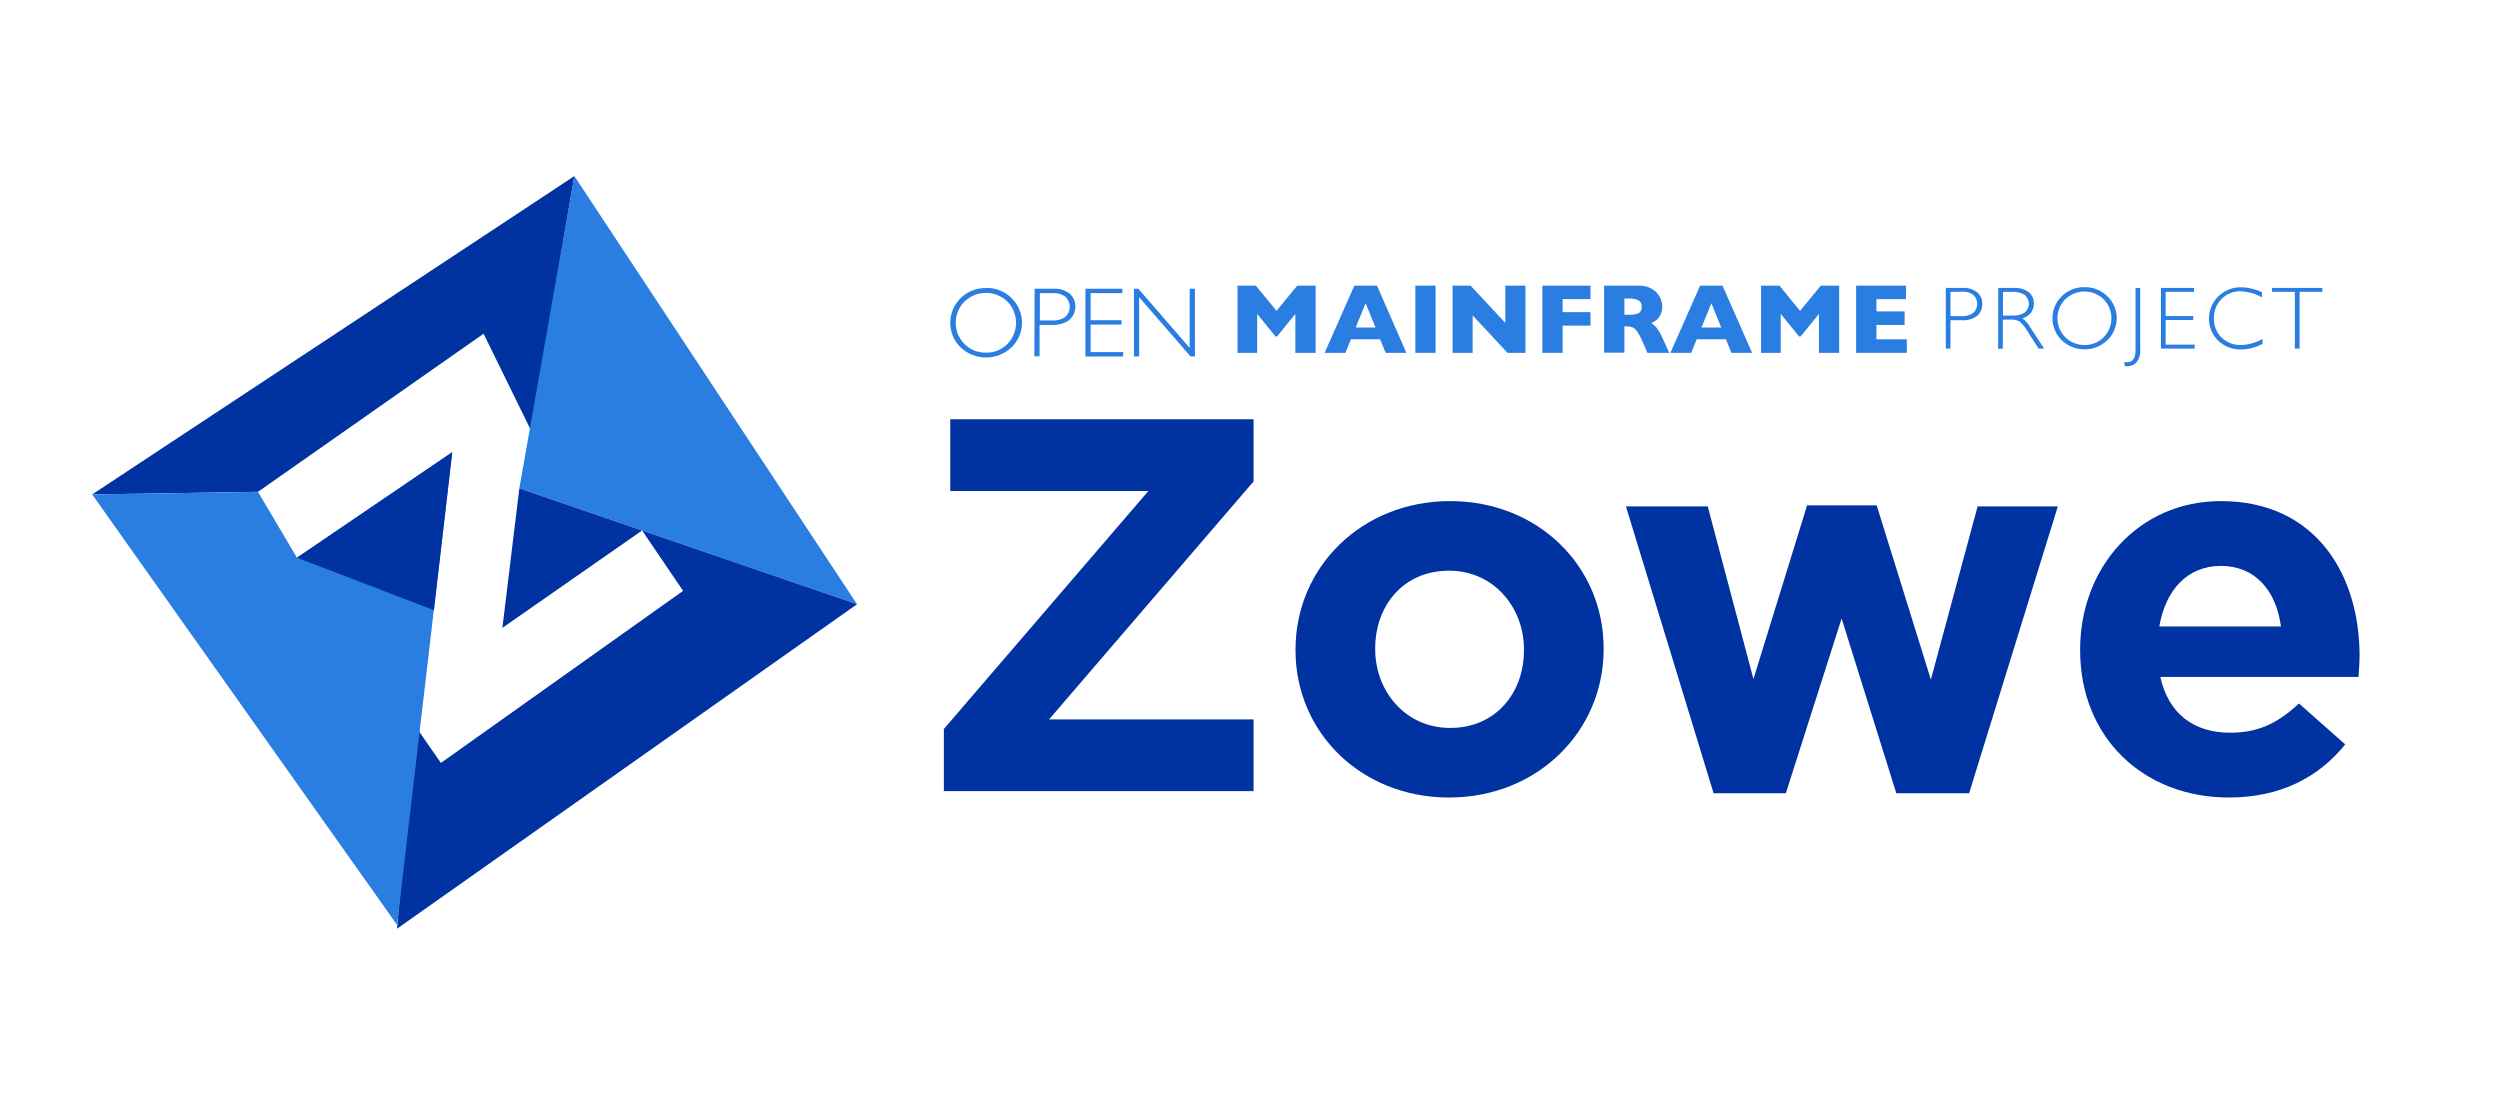
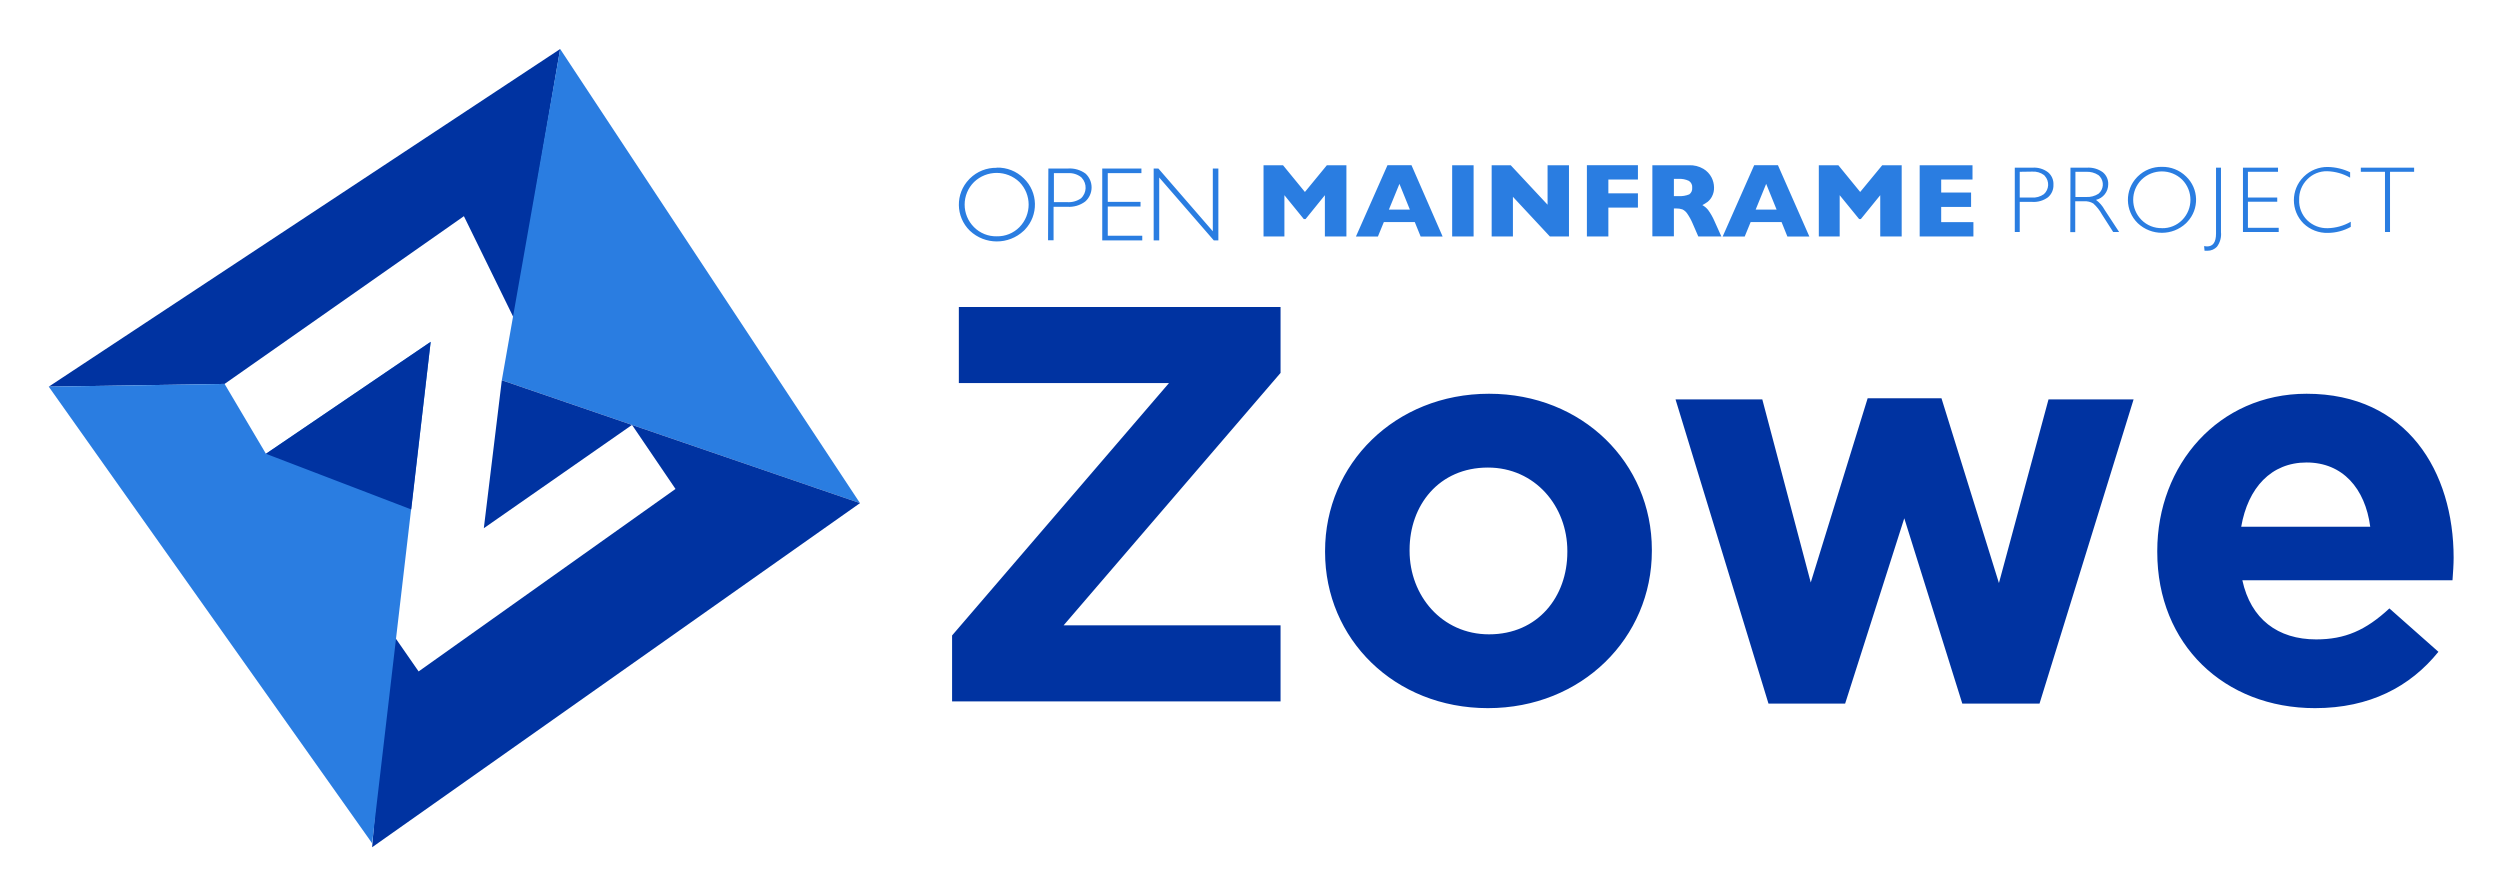
- <svg xmlns="http://www.w3.org/2000/svg" id="Layer_1" data-name="Layer 1" viewBox="0 0 792 353.86">
+ <svg xmlns="http://www.w3.org/2000/svg" role="img" viewBox="14.64 41.14 746.72 267.22">
  <defs>
-     <style>.cls-1{fill:#0033a1;}.cls-2{fill:#2a7de1;}</style>
+     <style>.cls-1{fill:#0033a1}.cls-2{fill:#2a7de1}</style>
  </defs>
-   <polygon class="cls-1" points="168.197 136.32 181.956 55.782 29.202 156.633 81.719 155.81 153.203 105.713 168.197 136.32" />
-   <polygon class="cls-2" points="271.51 191.418 164.529 154.712 181.954 55.777 271.51 191.418" />
-   <polyline class="cls-1" points="131.223 229.511 139.675 241.691 216.405 187.184 203.42 168.057 159.152 198.91 164.527 154.716 271.508 191.416 125.787 294.202" />
-   <polygon class="cls-2" points="29.2 156.634 81.723 155.811 94.075 176.677 143.275 143.238 125.788 293.012 29.2 156.634" />
-   <path class="cls-2" d="M616.432,91.22h5.295a6.886,6.886,0,0,1,4.631,1.37,4.524,4.524,0,0,1,1.622,3.716,4.675,4.675,0,0,1-1.622,3.753,7.147,7.147,0,0,1-4.791,1.382h-3.655V110.433h-1.48Zm1.48,1.235v7.696h3.563a5.578,5.578,0,0,0,3.655-1.02,3.847,3.847,0,0,0,.276-5.436.349.349,0,0,1-.043-.049l-.19-.209a5.329,5.329,0,0,0-3.507-1.038Z" />
-   <path class="cls-2" d="M633.063,91.22h4.908a7.286,7.286,0,0,1,4.736,1.351,4.435,4.435,0,0,1,1.634,3.618,4.772,4.772,0,0,1-3.655,4.656,8.891,8.891,0,0,1,2.561,2.948l4.349,6.64h-1.775l-3.348-5.233a12.511,12.511,0,0,0-2.598-3.292,4.845,4.845,0,0,0-2.733-.657h-2.653v9.22H633.008Zm1.48,1.235v7.524h3.176a6.188,6.188,0,0,0,3.735-.983,3.62,3.62,0,0,0,.424-5.098l-.442-.442a6.153,6.153,0,0,0-3.753-1.001Z" />
-   <path class="cls-2" d="M660.372,90.975a10.008,10.008,0,0,1,7.217,2.862,9.627,9.627,0,0,1,.344,13.611c-.037.037-.074.074-.111.117l-.233.246a10.499,10.499,0,0,1-14.416,0,9.745,9.745,0,0,1-.203-13.771l.012-.006.19-.197a9.951,9.951,0,0,1,7.199-2.862m0,18.323a8.241,8.241,0,0,0,6.062-2.445,8.587,8.587,0,0,0,0-12.051,8.711,8.711,0,0,0-12.143,0,8.508,8.508,0,0,0,0,12.033,8.307,8.307,0,0,0,6.081,2.445" />
-   <path class="cls-2" d="M678.022,91.222v19.25a6.229,6.229,0,0,1-1.192,4.349,3.85,3.85,0,0,1-2.832,1.216q-.442.018-.884,0l-.135-1.388a4.621,4.621,0,0,0,.866.098c1.812,0,2.696-1.271,2.696-3.851V91.222Z" />
-   <polygon class="cls-2" points="695.057 91.222 695.057 92.456 686.071 92.456 686.071 100.134 694.824 100.134 694.824 101.387 686.071 101.387 686.071 109.182 695.266 109.182 695.266 110.429 684.585 110.429 684.585 91.222 695.057 91.222" />
-   <path class="cls-2" d="M716.595,92.589v1.615A14.698,14.698,0,0,0,709.74,92.282a8.069,8.069,0,0,0-5.964,2.445A8.245,8.245,0,0,0,701.368,100.808a8.144,8.144,0,0,0,2.408,6.118,8.474,8.474,0,0,0,6.179,2.371,14.51,14.51,0,0,0,6.83-1.923v1.536a14.271,14.271,0,0,1-6.793,1.794,10.069,10.069,0,0,1-7.315-2.813,9.835,9.835,0,0,1-.006-13.906.006.006,0,0,0,.006-.006.702.702,0,0,0,.135-.135,10.02,10.02,0,0,1,7.107-2.832,16.137,16.137,0,0,1,6.756,1.615" />
-   <polygon class="cls-2" points="735.709 91.222 735.709 92.456 728.51 92.456 728.51 110.429 727.005 110.429 727.005 92.456 719.788 92.456 719.788 91.222 735.709 91.222" />
-   <polygon class="cls-2" points="416.797 111.778 410.365 111.778 410.365 99.444 404.592 106.582 404.076 106.582 398.277 99.444 398.277 111.778 392.043 111.778 392.043 90.495 397.86 90.495 404.401 98.48 410.961 90.495 416.797 90.495 416.797 111.778" />
-   <path class="cls-2" d="M445.533,111.781h-6.566l-1.751-4.312H427.978l-1.769,4.312h-6.566L429.059,90.491h7.18Zm-9.779-8.028-3.12-7.696-3.151,7.696Z" />
-   <rect class="cls-2" x="448.383" y="90.496" width="6.406" height="21.283" />
-   <polygon class="cls-2" points="483.276 111.778 477.576 111.778 466.532 99.923 466.532 111.778 460.181 111.778 460.181 90.495 465.875 90.495 476.882 102.288 476.882 90.495 483.276 90.495 483.276 111.778" />
-   <polygon class="cls-2" points="503.871 103.156 495.039 103.156 495.039 111.779 488.626 111.779 488.626 90.49 503.871 90.49 503.871 94.765 495.039 94.765 495.039 98.887 503.871 98.887 503.871 103.156" />
-   <path class="cls-2" d="M528.795,111.778h-6.892l-1.671-3.845a16.486,16.486,0,0,0-1.658-3.028,3.571,3.571,0,0,0-1.437-1.228,5.215,5.215,0,0,0-1.812-.27h-.713v8.317h-6.431V90.495H519.096a7.868,7.868,0,0,1,4.33,1.075,6.463,6.463,0,0,1,2.445,2.598,6.726,6.726,0,0,1,.731,2.924,5.413,5.413,0,0,1-.614,2.733,4.992,4.992,0,0,1-1.308,1.615,14.601,14.601,0,0,1-1.56.964,5.909,5.909,0,0,1,1.695,1.425,16.982,16.982,0,0,1,1.886,3.292Zm-8.716-14.57a2.153,2.153,0,0,0-.983-2.039,6.283,6.283,0,0,0-3.139-.596h-1.345v5.141h1.37a7.194,7.194,0,0,0,3.231-.522,2.149,2.149,0,0,0,.866-1.923" />
-   <path class="cls-2" d="M555.072,111.781h-6.566l-1.732-4.312h-9.238l-1.769,4.312H529.182l9.41-21.289h7.101Zm-9.779-8.028L542.173,96.056l-3.139,7.696Z" />
-   <polygon class="cls-2" points="582.651 111.778 576.245 111.778 576.245 99.444 570.446 106.582 569.949 106.582 564.132 99.444 564.132 111.778 557.897 111.778 557.897 90.495 563.733 90.495 570.256 98.48 576.84 90.495 582.651 90.495 582.651 111.778" />
-   <polygon class="cls-2" points="604.074 111.778 588.024 111.778 588.024 90.495 603.804 90.495 603.804 94.764 594.449 94.764 594.449 98.652 603.38 98.652 603.38 102.945 594.449 102.945 594.449 107.485 604.074 107.485 604.074 111.778" />
-   <path class="cls-2" d="M312.359,91.206a11.031,11.031,0,0,1,8.065,3.194,10.857,10.857,0,0,1,.319,15.35.188.188,0,0,0-.049.049l-.27.264a11.737,11.737,0,0,1-16.093,0,10.891,10.891,0,0,1-.209-15.393l.209-.215a11.08,11.08,0,0,1,8.028-3.194m0,20.46a9.219,9.219,0,0,0,6.775-2.733,9.622,9.622,0,0,0,0-13.47,9.79,9.79,0,0,0-13.568,0,9.502,9.502,0,0,0-.025,13.446l.025.025a9.261,9.261,0,0,0,6.793,2.733" />
-   <path class="cls-2" d="M327.771,91.471h5.915a7.961,7.961,0,0,1,5.196,1.523,5.613,5.613,0,0,1-.117,8.354,8.052,8.052,0,0,1-5.332,1.56H329.332v9.987h-1.652Zm1.658,1.388v8.661h4.005a6.425,6.425,0,0,0,4.079-1.136,4.346,4.346,0,0,0,.233-6.136.894.894,0,0,0-.215-.215,5.738,5.738,0,0,0-3.845-1.173Z" />
-   <polygon class="cls-2" points="355.568 91.474 355.568 92.862 345.519 92.862 345.519 101.443 355.304 101.443 355.304 102.831 345.519 102.831 345.519 111.547 355.82 111.547 355.82 112.935 343.867 112.935 343.867 91.474 355.568 91.474" />
-   <polygon class="cls-2" points="378.551 91.474 378.551 112.935 377.181 112.935 360.885 94.164 360.885 112.935 359.227 112.935 359.227 91.474 360.634 91.474 376.892 110.22 376.892 91.474 378.551 91.474" />
-   <path class="cls-1" d="M299.015,230.944l64.792-75.394h-62.772V132.832h96.093V152.521l-64.792,75.394h64.792v22.719h-98.113Z" />
-   <path class="cls-1" d="M410.423,206.037v-.337c0-25.916,20.868-46.952,48.973-46.952,27.936,0,48.635,20.699,48.635,46.616v.336c0,25.917-20.867,46.953-48.972,46.953C431.123,252.653,410.423,231.954,410.423,206.037Zm72.364,0v-.337c0-13.294-9.593-24.906-23.729-24.906-14.642,0-23.393,11.275-23.393,24.57v.336c0,13.295,9.593,24.907,23.729,24.907C474.037,230.607,482.788,219.332,482.788,206.037Z" />
-   <path class="cls-1" d="M515.099,160.431h25.917L555.489,215.125,572.486,160.094h22.046l17.165,55.199,14.81-54.862h25.412l-28.104,90.876H600.758l-17.334-55.367-17.67,55.367H542.867Z" />
-   <path class="cls-1" d="M658.988,206.037v-.337c0-25.748,18.344-46.952,44.597-46.952,30.124,0,43.924,23.392,43.924,48.972,0,2.02-.169,4.376-.337,6.731H684.4c2.523,11.612,10.602,17.671,22.046,17.671,8.582,0,14.809-2.692,21.877-9.256l14.642,12.958c-8.415,10.434-20.531,16.829-36.855,16.829C679.014,252.653,658.988,233.637,658.988,206.037Zm63.613-7.573c-1.515-11.444-8.246-19.185-19.017-19.185-10.603,0-17.502,7.573-19.521,19.185Z" />
-   <polygon class="cls-1" points="94.075 176.677 137.471 193.298 143.275 143.239 94.075 176.677" />
+   <path d="M168.197 136.32l13.759-80.538L29.202 156.633l52.517-.823 71.484-50.097 14.994 30.607z" class="cls-1" />
+   <path d="M271.51 191.418l-106.981-36.706 17.425-98.935 89.556 135.641z" class="cls-2" />
+   <path d="M131.223 229.511l8.452 12.18 76.73-54.507-12.985-19.127-44.268 30.853 5.375-44.194 106.981 36.7-145.721 102.786" class="cls-1" />
+   <path d="M29.2 156.634l52.523-.823 12.352 20.866 49.2-33.439-17.487 149.774L29.2 156.634zm587.232-65.414h5.295a6.886 6.886 0 0 1 4.631 1.37 4.524 4.524 0 0 1 1.622 3.716 4.675 4.675 0 0 1-1.622 3.753 7.147 7.147 0 0 1-4.791 1.382h-3.655v8.992h-1.48zm1.48 1.235v7.696h3.563a5.578 5.578 0 0 0 3.655-1.02 3.847 3.847 0 0 0 .276-5.436.349.349 0 0 1-.043-.049l-.19-.209a5.329 5.329 0 0 0-3.507-1.038zm15.151-1.235h4.908a7.286 7.286 0 0 1 4.736 1.351 4.435 4.435 0 0 1 1.634 3.618 4.772 4.772 0 0 1-3.655 4.656 8.891 8.891 0 0 1 2.561 2.948l4.349 6.64h-1.775l-3.348-5.233a12.511 12.511 0 0 0-2.598-3.292 4.845 4.845 0 0 0-2.733-.657h-2.653v9.22h-1.48zm1.48 1.235v7.524h3.176a6.188 6.188 0 0 0 3.735-.983 3.62 3.62 0 0 0 .424-5.098l-.442-.442a6.153 6.153 0 0 0-3.753-1.001zm25.828-1.479a10.008 10.008 0 0 1 7.217 2.862 9.627 9.627 0 0 1 .344 13.611c-.037.037-.074.074-.111.117l-.233.246a10.499 10.499 0 0 1-14.416 0 9.745 9.745 0 0 1-.203-13.771l.012-.006.19-.197a9.951 9.951 0 0 1 7.199-2.862m0 18.323a8.241 8.241 0 0 0 6.062-2.445 8.587 8.587 0 0 0 0-12.051 8.711 8.711 0 0 0-12.143 0 8.508 8.508 0 0 0 0 12.033 8.307 8.307 0 0 0 6.081 2.445m17.651-18.058v19.25a6.229 6.229 0 0 1-1.192 4.349 3.85 3.85 0 0 1-2.832 1.216q-.442.018-.884 0l-.135-1.388a4.621 4.621 0 0 0 .866.098c1.812 0 2.696-1.271 2.696-3.851V91.222zm17.035 0v1.234h-8.986v7.678h8.753v1.253h-8.753v7.795h9.195v1.247h-10.681V91.222h10.472zm21.538 1.367v1.615A14.698 14.698 0 0 0 709.74 92.282a8.069 8.069 0 0 0-5.964 2.445 8.245 8.245 0 0 0-2.408 6.081 8.144 8.144 0 0 0 2.408 6.118 8.474 8.474 0 0 0 6.179 2.371 14.51 14.51 0 0 0 6.83-1.923v1.536a14.271 14.271 0 0 1-6.793 1.794 10.069 10.069 0 0 1-7.315-2.813 9.835 9.835 0 0 1-.006-13.906.006.006 0 0 0 .006-.006.702.702 0 0 0 .135-.135 10.02 10.02 0 0 1 7.107-2.832 16.137 16.137 0 0 1 6.756 1.615M735.709 91.222v1.234h-7.199v17.973h-1.505V92.456h-7.217v-1.234h15.921zm-318.912 20.556h-6.432V99.444l-5.773 7.138h-.516l-5.799-7.138v12.334h-6.234V90.495h5.817l6.541 7.985 6.56-7.985h5.836v21.283zm28.736.003h-6.566l-1.751-4.312H427.978l-1.769 4.312h-6.566l9.416-21.289h7.18zm-9.779-8.028l-3.12-7.696-3.151 7.696zM448.383 90.496h6.406v21.283h-6.406zm34.893 21.282h-5.7l-11.044-11.855v11.855h-6.351V90.495h5.694l11.007 11.793V90.495h6.394v21.283zm20.595-8.622h-8.832v8.623h-6.413V90.49h15.245v4.275h-8.832v4.122h8.832v4.269zm24.924 8.622h-6.892l-1.671-3.845a16.486 16.486 0 0 0-1.658-3.028 3.571 3.571 0 0 0-1.437-1.228 5.215 5.215 0 0 0-1.812-.27h-.713v8.317h-6.431V90.495h10.915a7.868 7.868 0 0 1 4.33 1.075 6.463 6.463 0 0 1 2.445 2.598 6.726 6.726 0 0 1 .731 2.924 5.413 5.413 0 0 1-.614 2.733 4.992 4.992 0 0 1-1.308 1.615 14.601 14.601 0 0 1-1.56.964 5.909 5.909 0 0 1 1.695 1.425 16.982 16.982 0 0 1 1.886 3.292zm-8.716-14.57a2.153 2.153 0 0 0-.983-2.039 6.283 6.283 0 0 0-3.139-.596h-1.345v5.141h1.37a7.194 7.194 0 0 0 3.231-.522 2.149 2.149 0 0 0 .866-1.923m34.993 14.511h-6.566l-1.732-4.312h-9.238l-1.769 4.312H529.182l9.41-21.289h7.101zm-9.779-8.028l-3.12-7.696-3.139 7.696zM582.651 111.778h-6.406V99.444l-5.799 7.138h-.497l-5.817-7.138v12.334h-6.235V90.495h5.836l6.523 7.985 6.584-7.985h5.811v21.283zm21.423 0h-16.05V90.495h15.78v4.269h-9.355v3.888h8.931v4.293h-8.931v4.54h9.625v4.293zM312.359 91.206a11.031 11.031 0 0 1 8.065 3.194 10.857 10.857 0 0 1 .319 15.35.188.188 0 0 0-.049.049l-.27.264a11.737 11.737 0 0 1-16.093 0 10.891 10.891 0 0 1-.209-15.393l.209-.215a11.08 11.08 0 0 1 8.028-3.194m0 20.46a9.219 9.219 0 0 0 6.775-2.733 9.622 9.622 0 0 0 0-13.47 9.79 9.79 0 0 0-13.568 0 9.502 9.502 0 0 0-.025 13.446l.025.025a9.261 9.261 0 0 0 6.793 2.733M327.771 91.471h5.915a7.961 7.961 0 0 1 5.196 1.523 5.613 5.613 0 0 1-.117 8.354 8.052 8.052 0 0 1-5.332 1.56h-4.103v9.987h-1.652zm1.658 1.388v8.661h4.005a6.425 6.425 0 0 0 4.079-1.136 4.346 4.346 0 0 0 .233-6.136.894.894 0 0 0-.215-.215 5.738 5.738 0 0 0-3.845-1.173zM355.568 91.474v1.388h-10.049v8.581h9.785v1.388h-9.785v8.716h10.301v1.388h-11.953V91.474h11.701zm22.983 0v21.461h-1.37l-16.296-18.771v18.771h-1.658V91.474h1.407l16.258 18.746V91.474h1.659z" class="cls-2" />
+   <path d="M299.015 230.944l64.792-75.394h-62.772V132.832h96.093v19.689l-64.792 75.394h64.792v22.719h-98.113zm111.408-24.907v-.337c0-25.916 20.868-46.952 48.973-46.952 27.936 0 48.635 20.699 48.635 46.616v.336c0 25.917-20.867 46.953-48.972 46.953-27.937 0-48.636-20.699-48.636-46.616zm72.364 0v-.337c0-13.294-9.593-24.906-23.729-24.906-14.642 0-23.393 11.275-23.393 24.57v.336c0 13.295 9.593 24.907 23.729 24.907 14.641 0 23.392-11.275 23.392-24.57zm32.312-45.606h25.917l14.473 54.694 16.997-55.031h22.046l17.165 55.199 14.81-54.862h25.412l-28.104 90.876h-23.056l-17.334-55.367-17.67 55.367h-22.888zm143.889 45.606v-.337c0-25.748 18.344-46.952 44.597-46.952 30.124 0 43.924 23.392 43.924 48.972 0 2.02-.169 4.376-.337 6.731H684.4c2.523 11.612 10.602 17.671 22.046 17.671 8.582 0 14.809-2.692 21.877-9.256l14.642 12.958c-8.415 10.434-20.531 16.829-36.855 16.829-27.095 0-47.121-19.017-47.121-46.616zm63.613-7.573c-1.515-11.444-8.246-19.185-19.017-19.185-10.603 0-17.502 7.573-19.521 19.185zM94.075 176.677l43.396 16.621 5.804-50.059-49.2 33.438z" class="cls-1" />
</svg>
